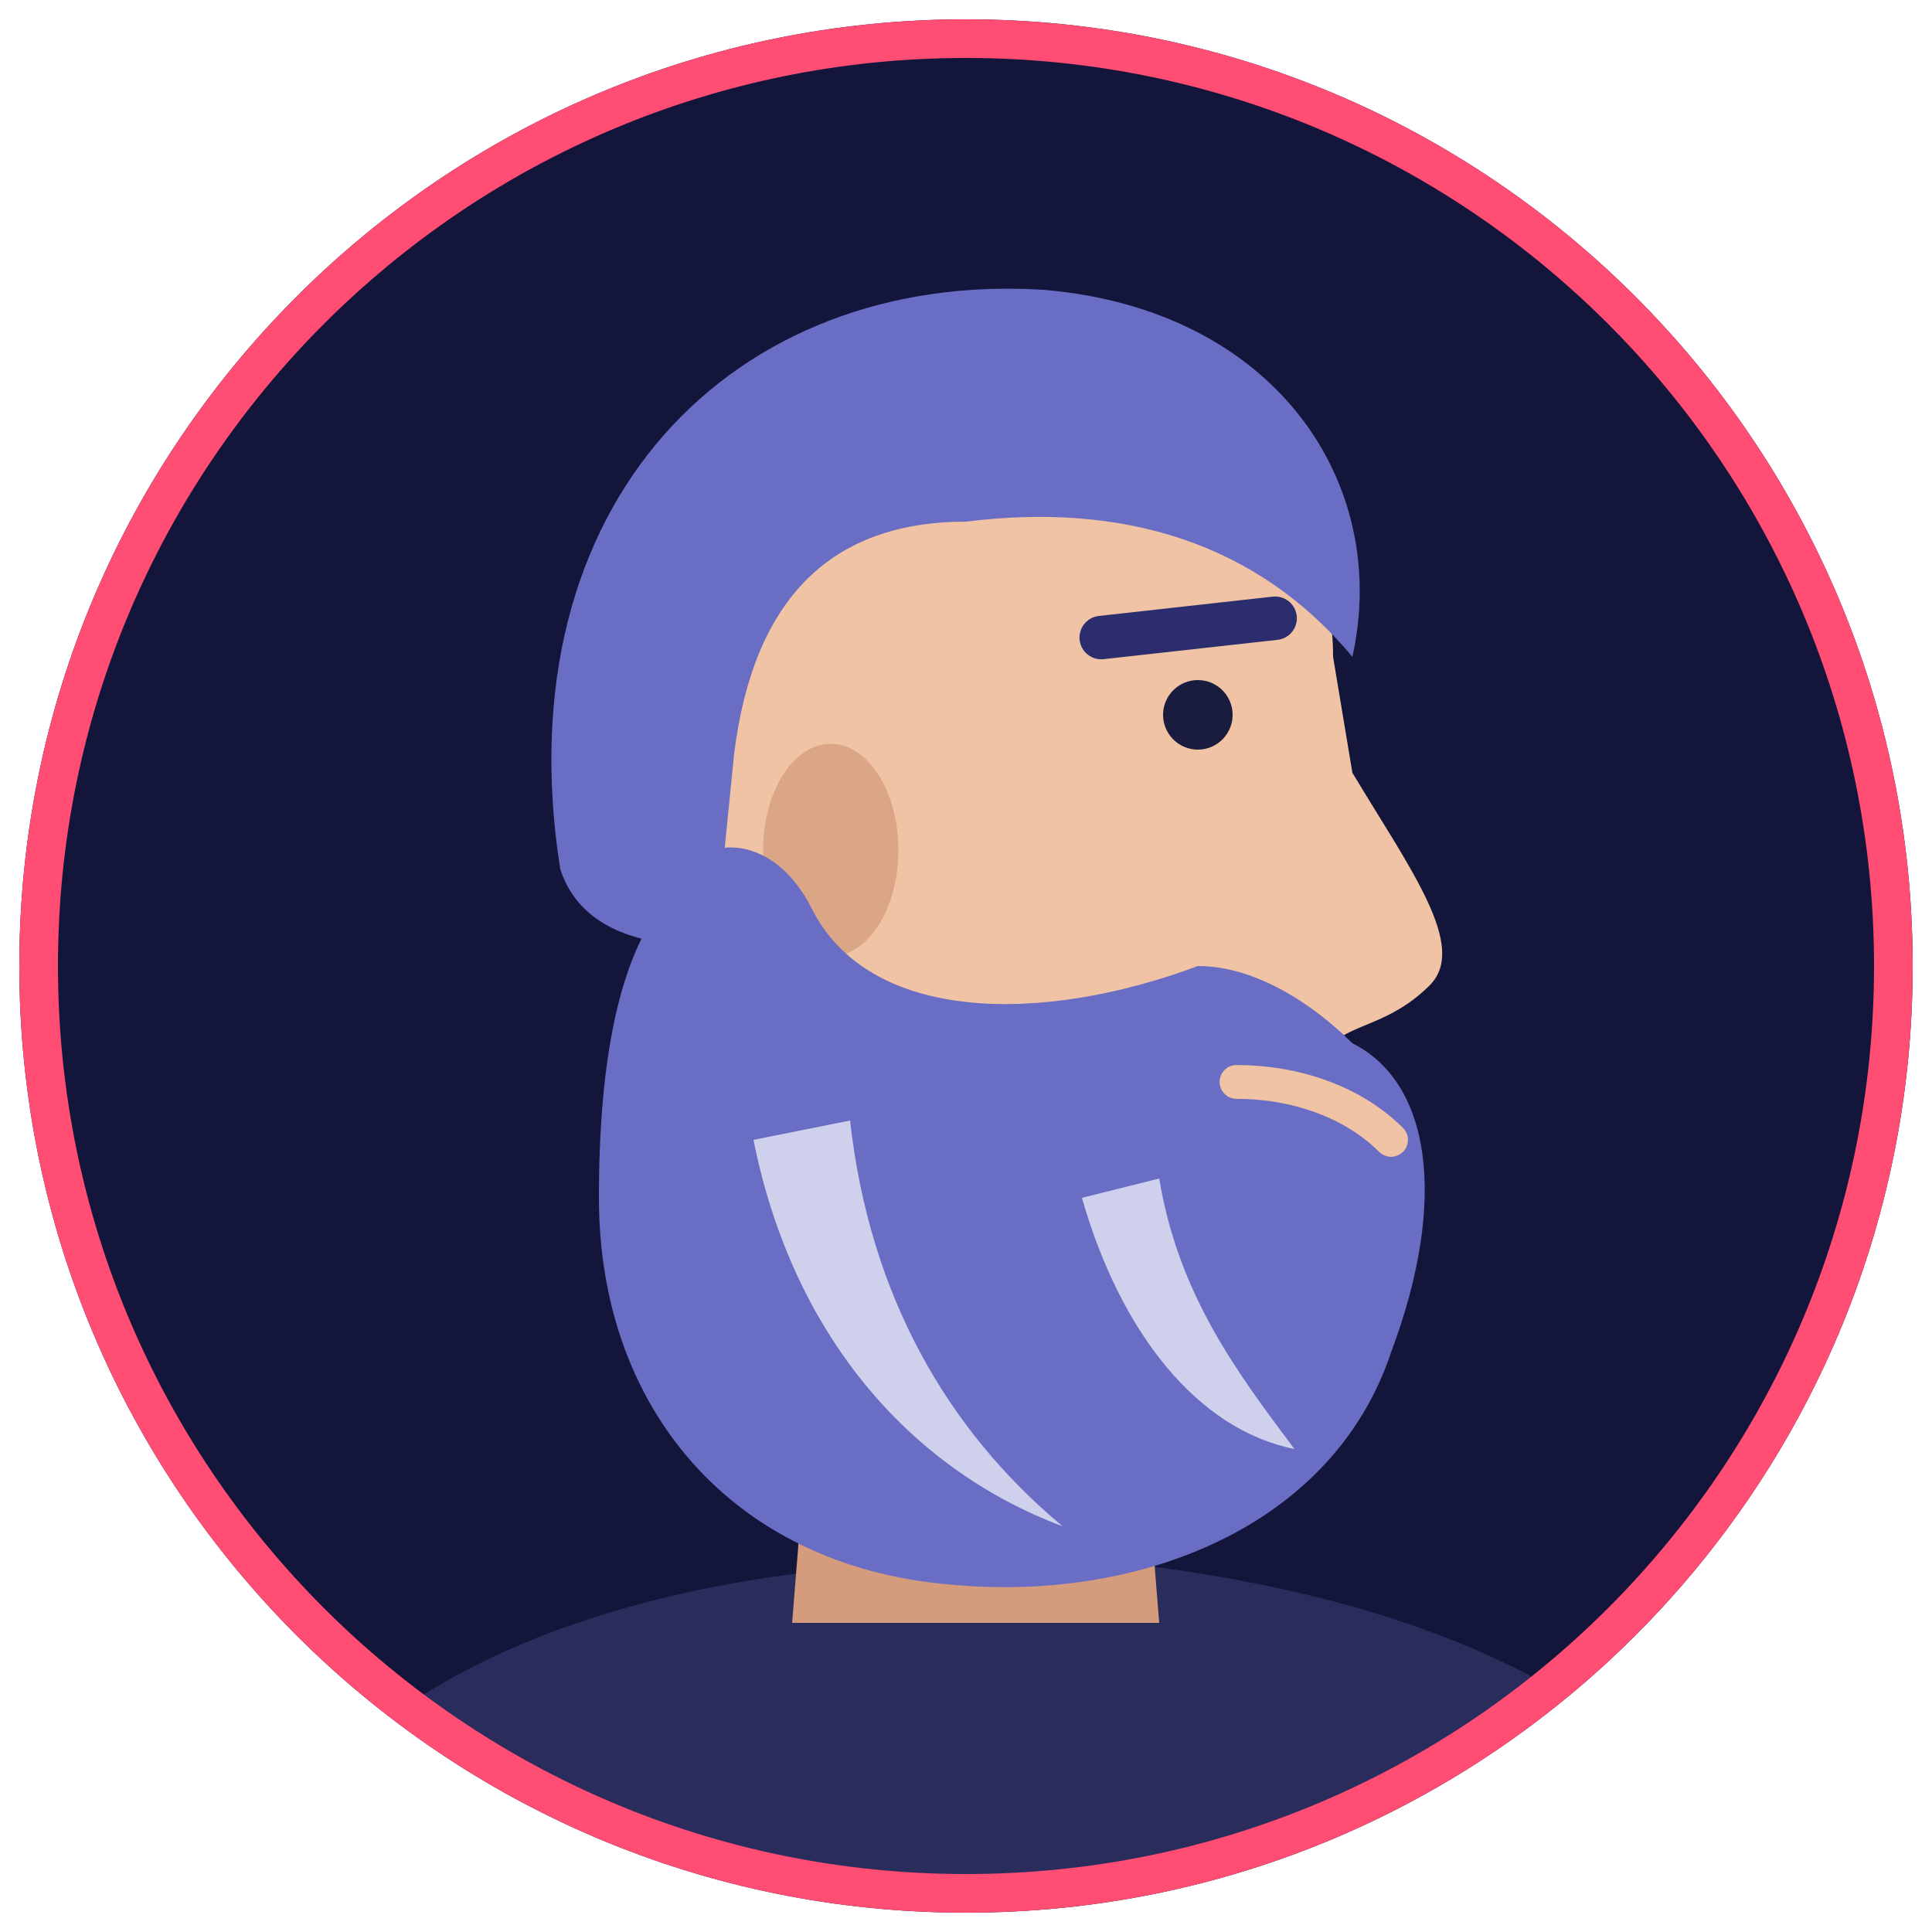
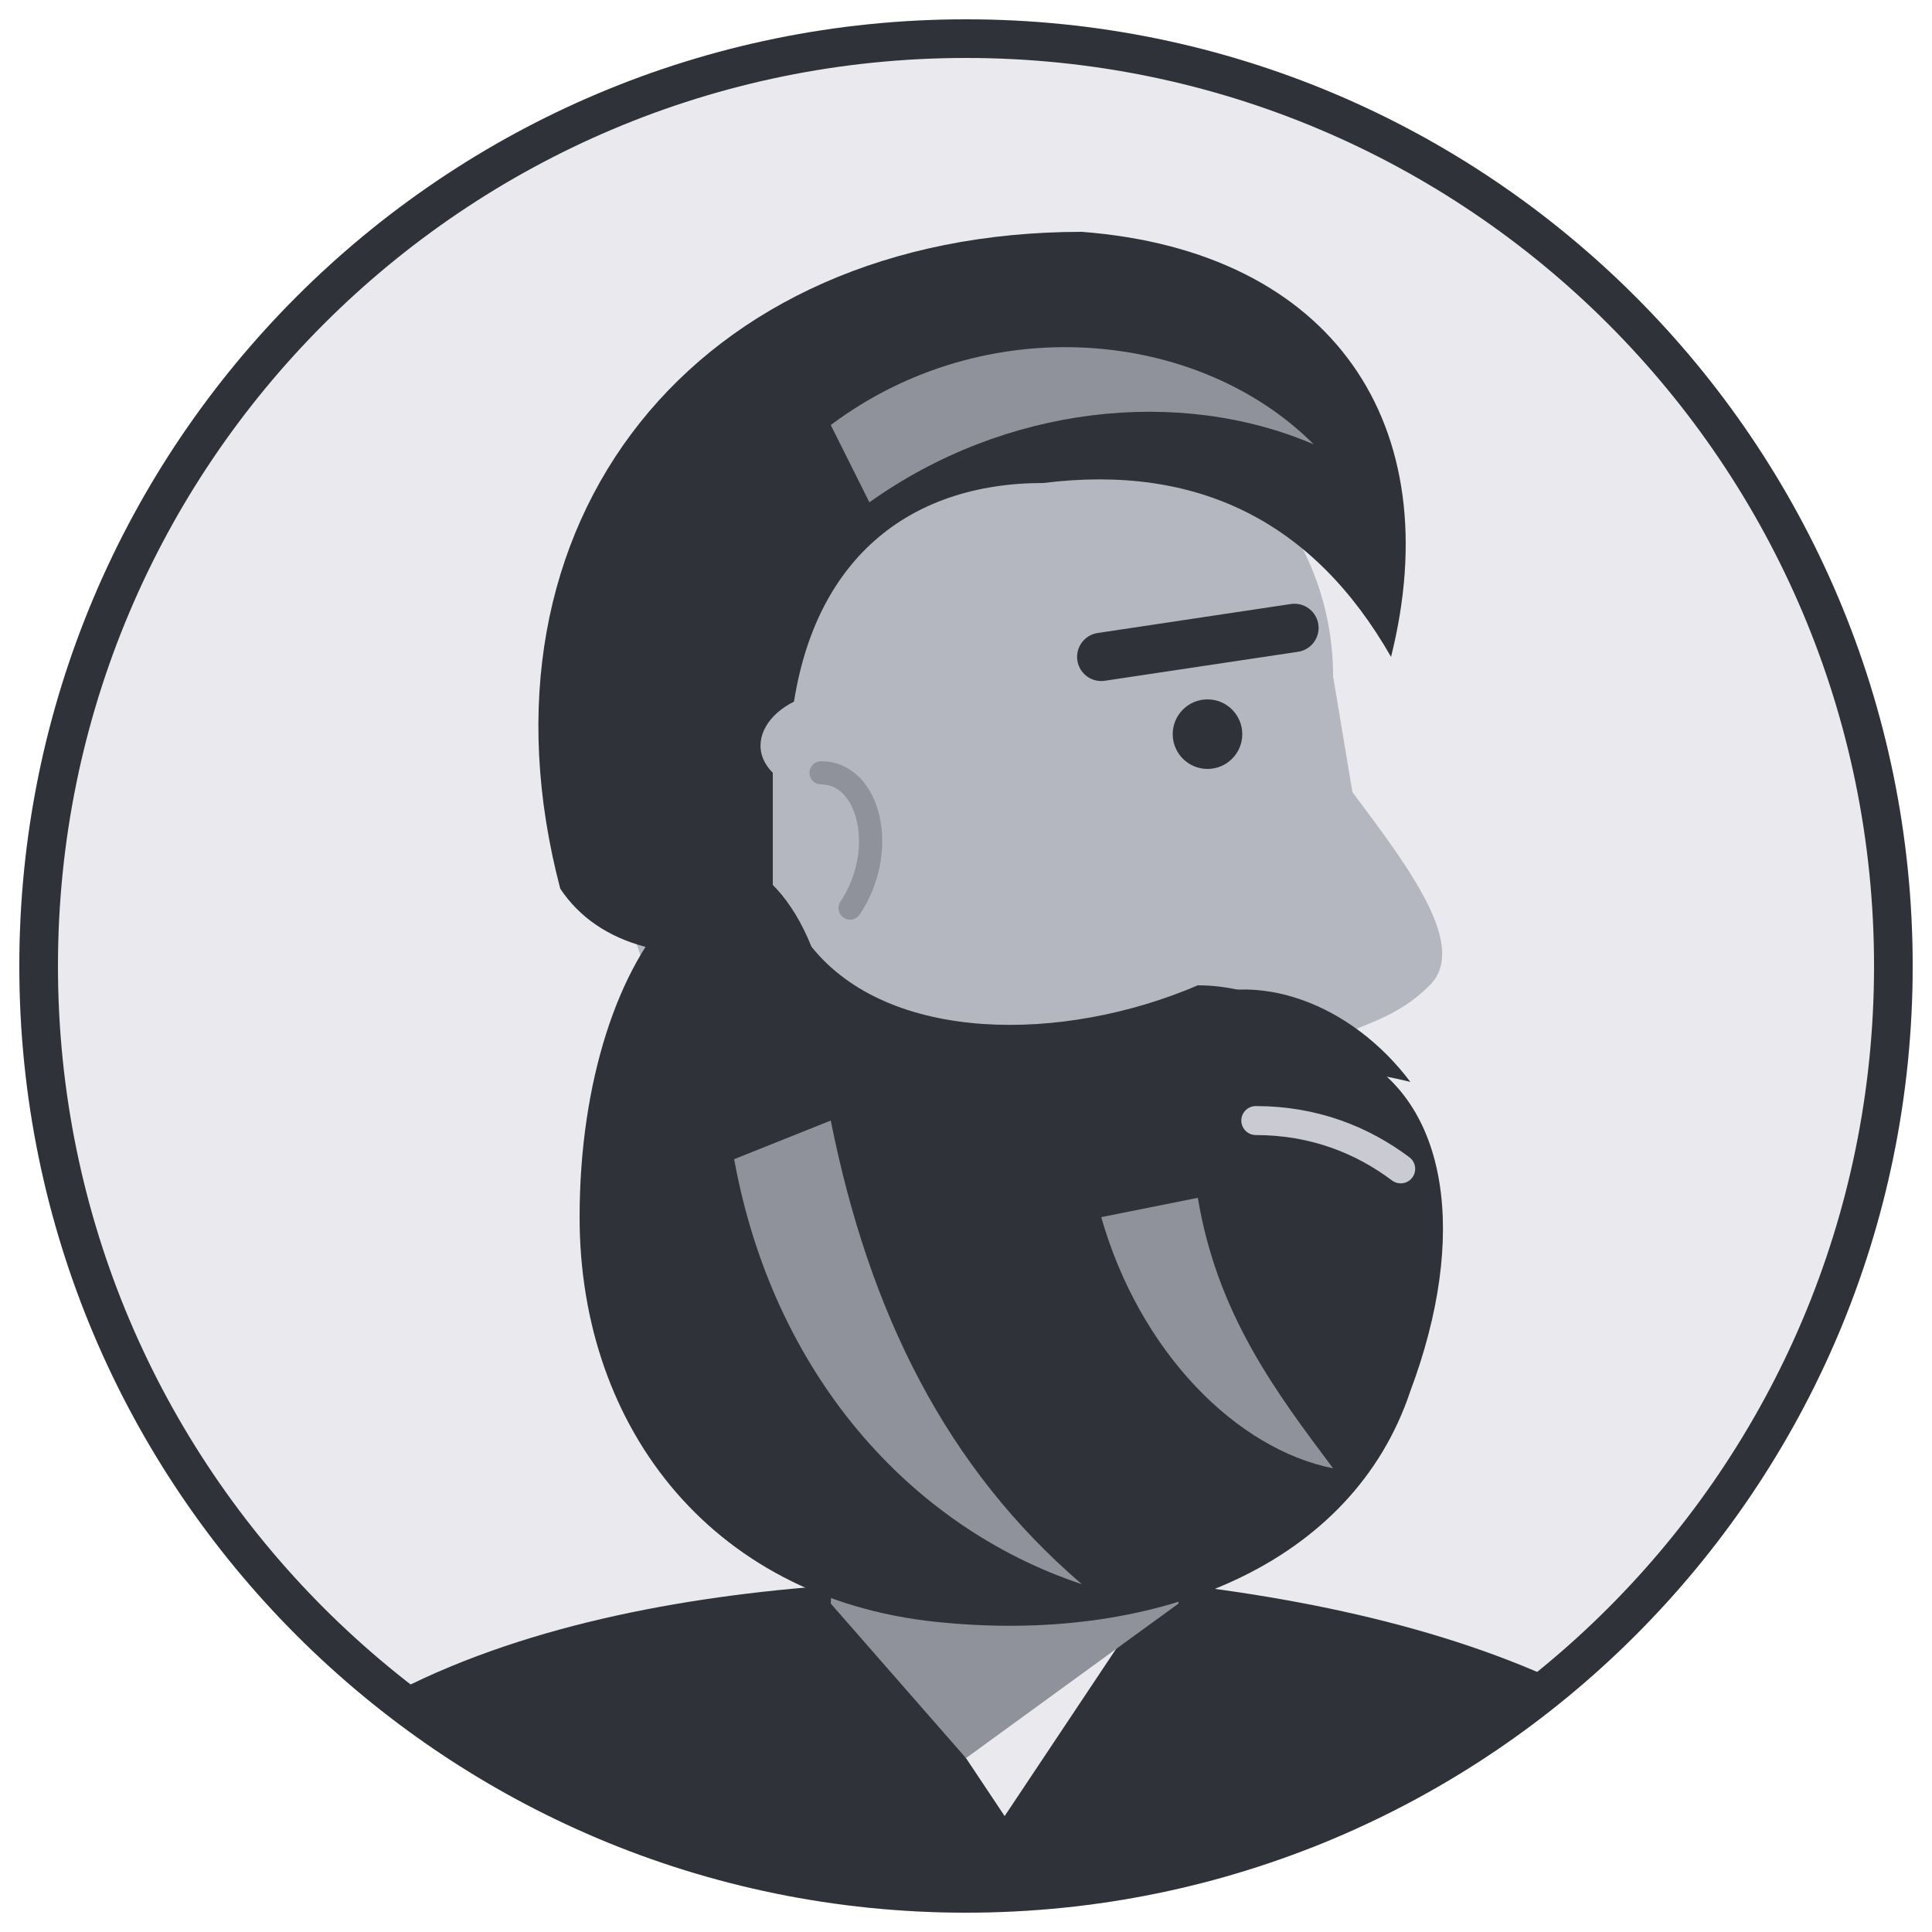
<svg xmlns="http://www.w3.org/2000/svg" viewBox="0 0 200 200" role="img" aria-label="Stylised side-profile portrait of Jamie Trimmer">
  <defs>
    <clipPath id="c">
      <circle cx="100" cy="100" r="96" />
    </clipPath>
  </defs>
-   <circle cx="100" cy="100" r="98" fill="#13153a" />
+   <circle cx="100" cy="100" r="98" fill="#e9e9ee" />
  <g clip-path="url(#c)">
-     <path d="M20 210 C26 176 60 164 92 162 L118 162 C150 166 180 178 188 210 Z" fill="#2a2d5c" />
-     <path d="M86 118 L116 118 L120 168 L82 168 Z" fill="#d49b7c" />
-     <path d="M62 84 C60 52 82 36 108 38 C128 40 138 54 138 68 L140 80 C146 90 152 98 148 102 C144 106 140 106 138 108 L132 120 L74 120 Z" fill="#f0c3a4" />
-     <ellipse cx="86" cy="88" rx="7" ry="11" fill="#dba685" />
-     <path d="M58 90 C52 52 76 28 108 30 C132 32 144 50 140 68 C130 56 116 52 100 54 C86 54 78 62 76 78 L74 98 C66 98 60 96 58 90 Z" fill="#6a6dc4" />
-     <path d="M70 92 C72 86 80 86 84 94 C90 106 108 106 124 100 C130 100 136 104 140 108 C148 112 150 124 144 140 C138 158 118 166 98 164 C76 162 62 146 62 124 C62 110 64 98 70 92 Z" fill="#6a6dc4" />
-     <path d="M78 118 C82 138 94 152 110 158 C98 148 90 134 88 116 Z" fill="#cfd0ec" />
-     <path d="M112 124 C116 138 124 148 134 150 C128 142 122 134 120 122 Z" fill="#cfd0ec" />
-     <path d="M128 112 C134 112 140 114 144 118" stroke="#f0c3a4" stroke-width="3.5" stroke-linecap="round" fill="none" />
-     <circle cx="124" cy="74" r="3.6" fill="#1a1c3f" />
-     <path d="M114 66 L132 64" stroke="#2b2d6e" stroke-width="4.5" stroke-linecap="round" />
+     <path d="M14 210 C20 176 56 166 88 164 L122 164 C156 168 186 180 192 210 Z" fill="#30323a" />
+     <path d="M88 164 L104 188 L120 164 Z" fill="#e9e9ee" />
+     <path d="M88 120 L120 120 L122 166 L100 182 L86 166 Z" fill="#8f919b" />
+     <path d="M62 86 C60 54 82 38 108 40 C128 42 138 56 138 70 L140 82 C146 90 152 98 148 102 C144 106 140 106 138 108 L132 122 L74 122 Z" fill="#b4b6c0" />
+     <path d="M58 92 C48 54 72 24 112 24 C138 26 150 44 144 68 C136 54 124 48 108 50 C94 50 84 58 82 74 L80 98 C70 100 62 98 58 92 Z" fill="#30323a" />
+     <path d="M86 44 C102 32 124 34 136 46 C122 40 104 42 90 52 Z" fill="#8f919b" />
+     <path d="M80 80 C76 76 82 70 90 72 C98 74 98 90 92 98 C88 102 82 100 80 94 Z" fill="#b4b6c0" />
+     <path d="M85 80 C90 80 92 88 88 94" stroke="#8f919b" stroke-width="2.4" fill="none" stroke-linecap="round" />
+     <path d="M70 94 C72 86 80 88 84 98 C92 108 110 108 124 102 C130 102 136 105 140 109 C150 114 152 128 146 144 C140 162 120 170 98 168 C74 166 60 148 60 126 C60 112 64 100 70 94 Z" fill="#30323a" />
+     <path d="M76 120 C80 142 94 158 112 164 C98 152 90 136 86 116 Z" fill="#8f919b" />
+     <path d="M114 126 C118 140 128 150 138 152 C132 144 126 136 124 124 Z" fill="#8f919b" />
+     <path d="M122 104 C130 100 140 104 146 112 C138 110 128 110 122 108 Z" fill="#30323a" />
+     <path d="M130 116 C136 116 141 118 145 121" stroke="#c9cad2" stroke-width="3" stroke-linecap="round" fill="none" />
+     <circle cx="125" cy="76" r="3.6" fill="#30323a" />
+     <path d="M114 68 L134 65" stroke="#30323a" stroke-width="5" stroke-linecap="round" />
  </g>
-   <circle cx="100" cy="100" r="96" fill="none" stroke="#ff4d73" stroke-width="4" />
+   <circle cx="100" cy="100" r="96" fill="none" stroke="#30323a" stroke-width="4" />
</svg>
